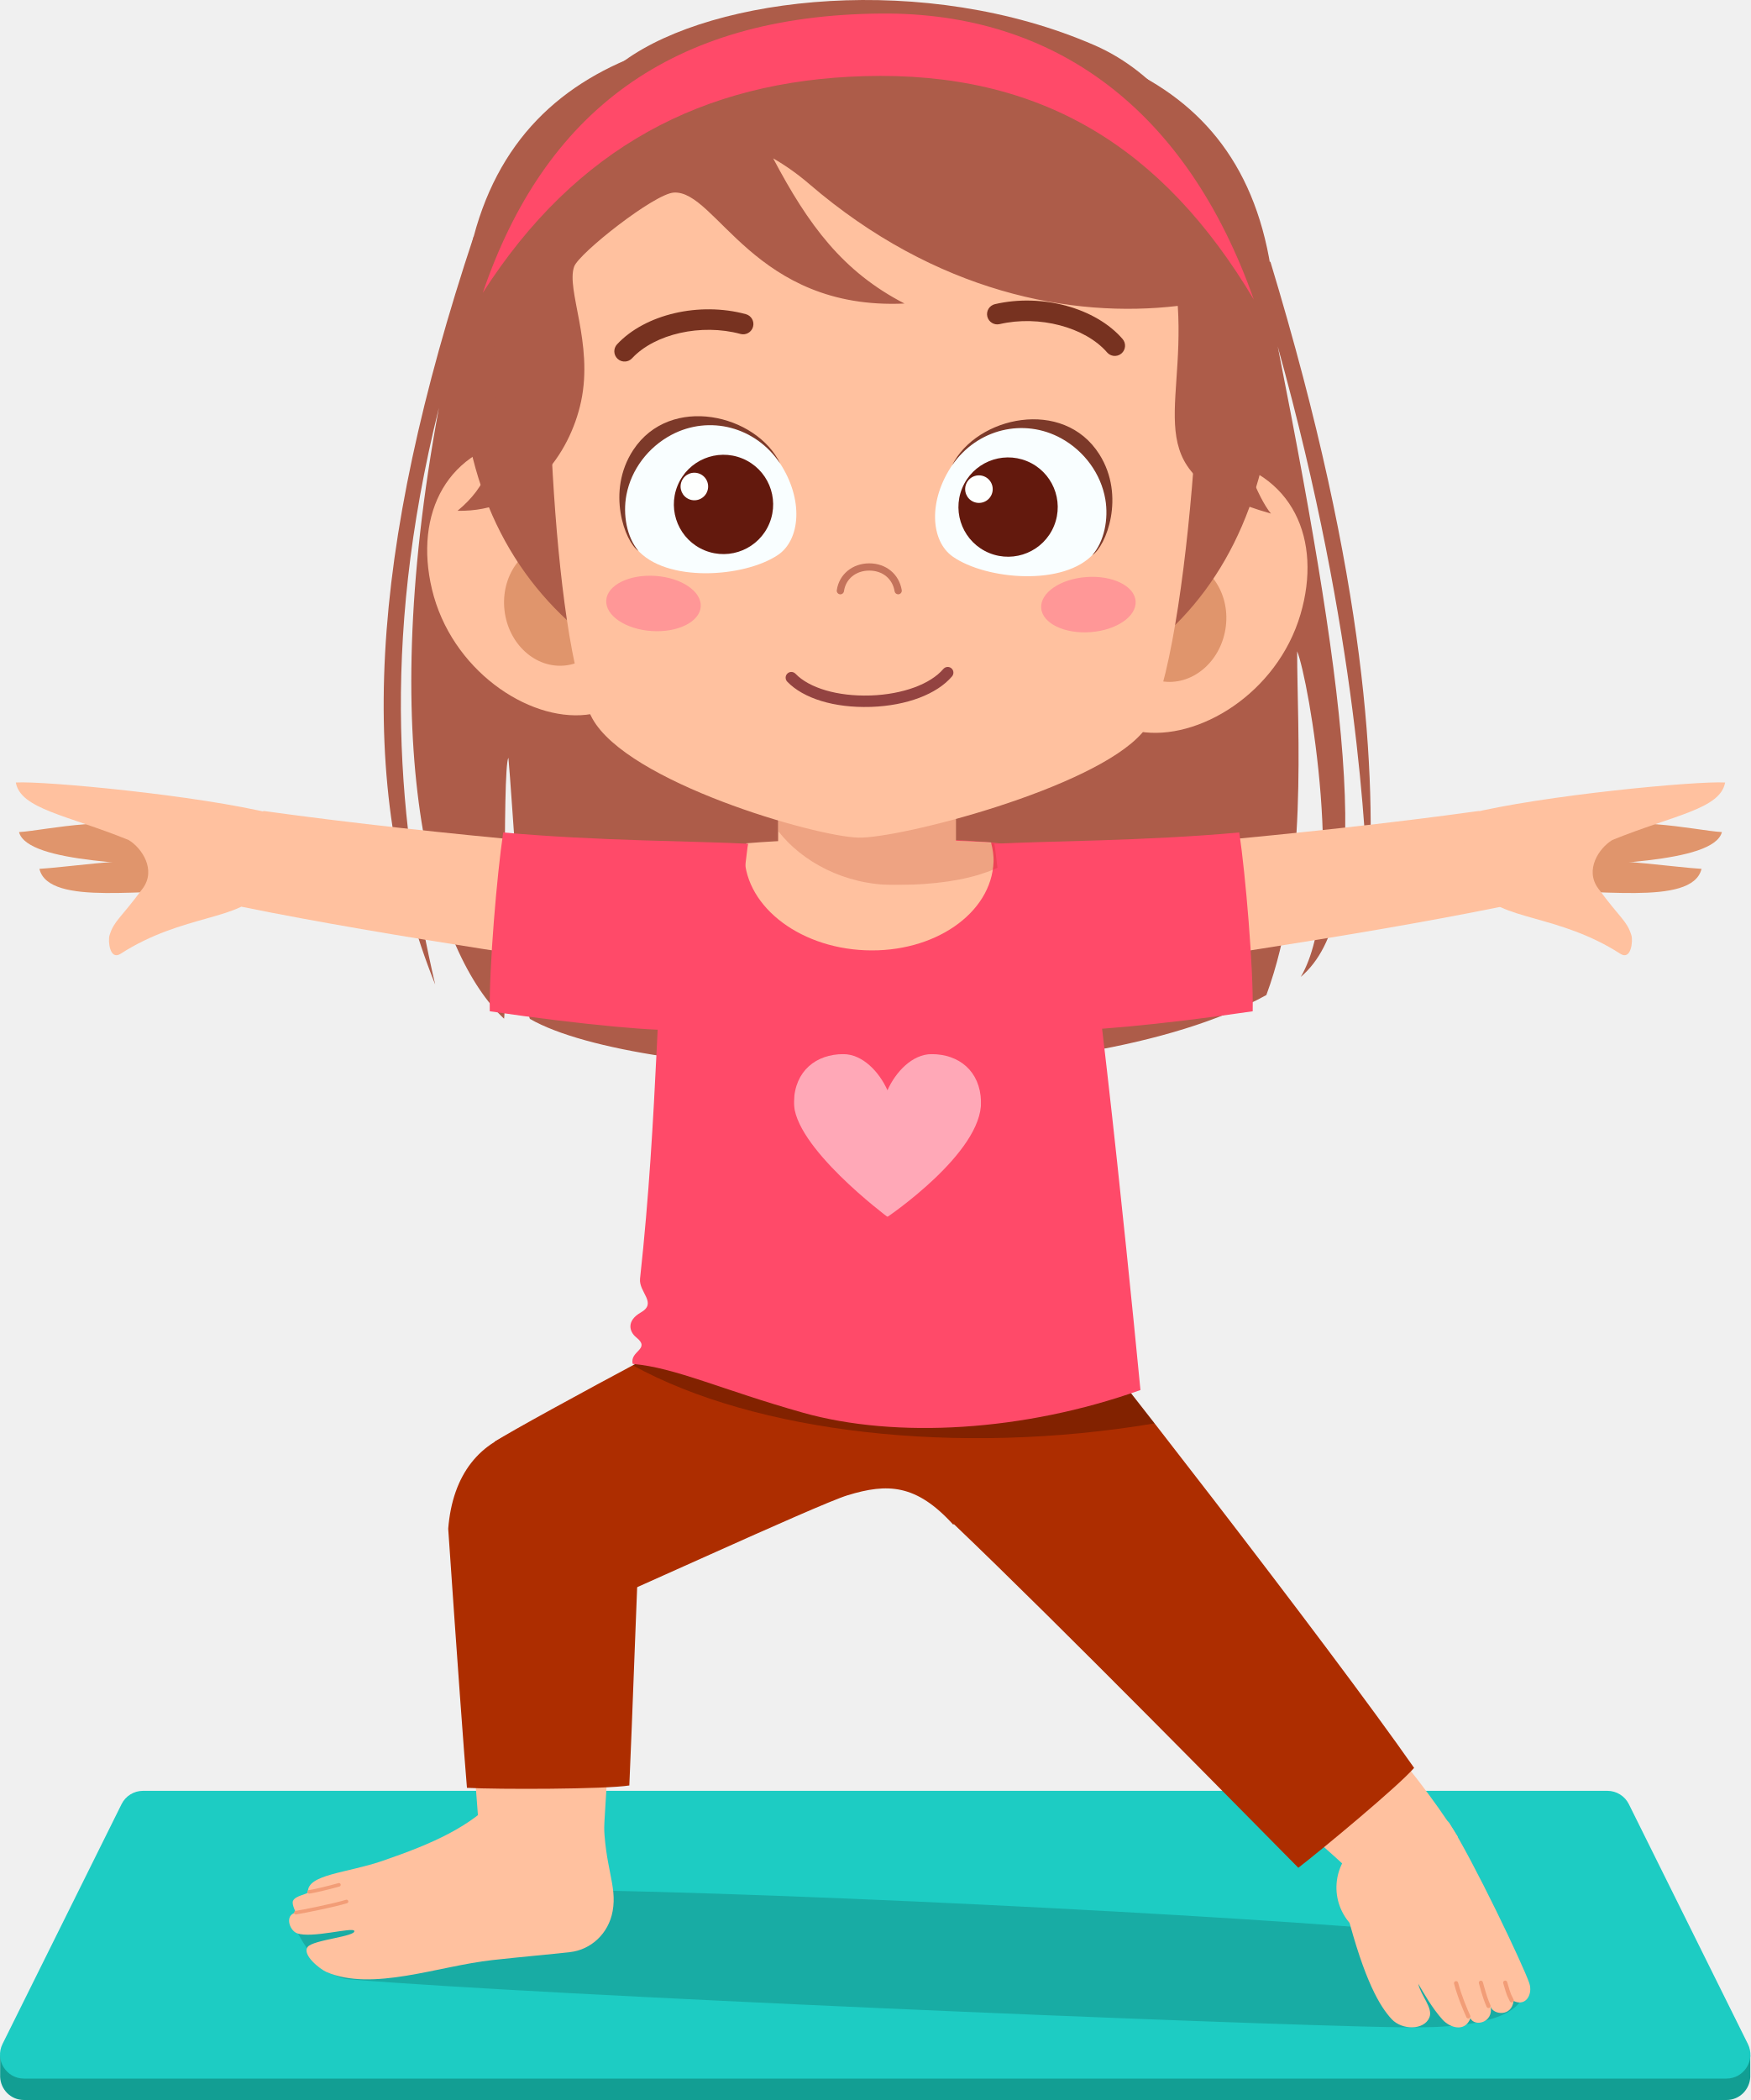
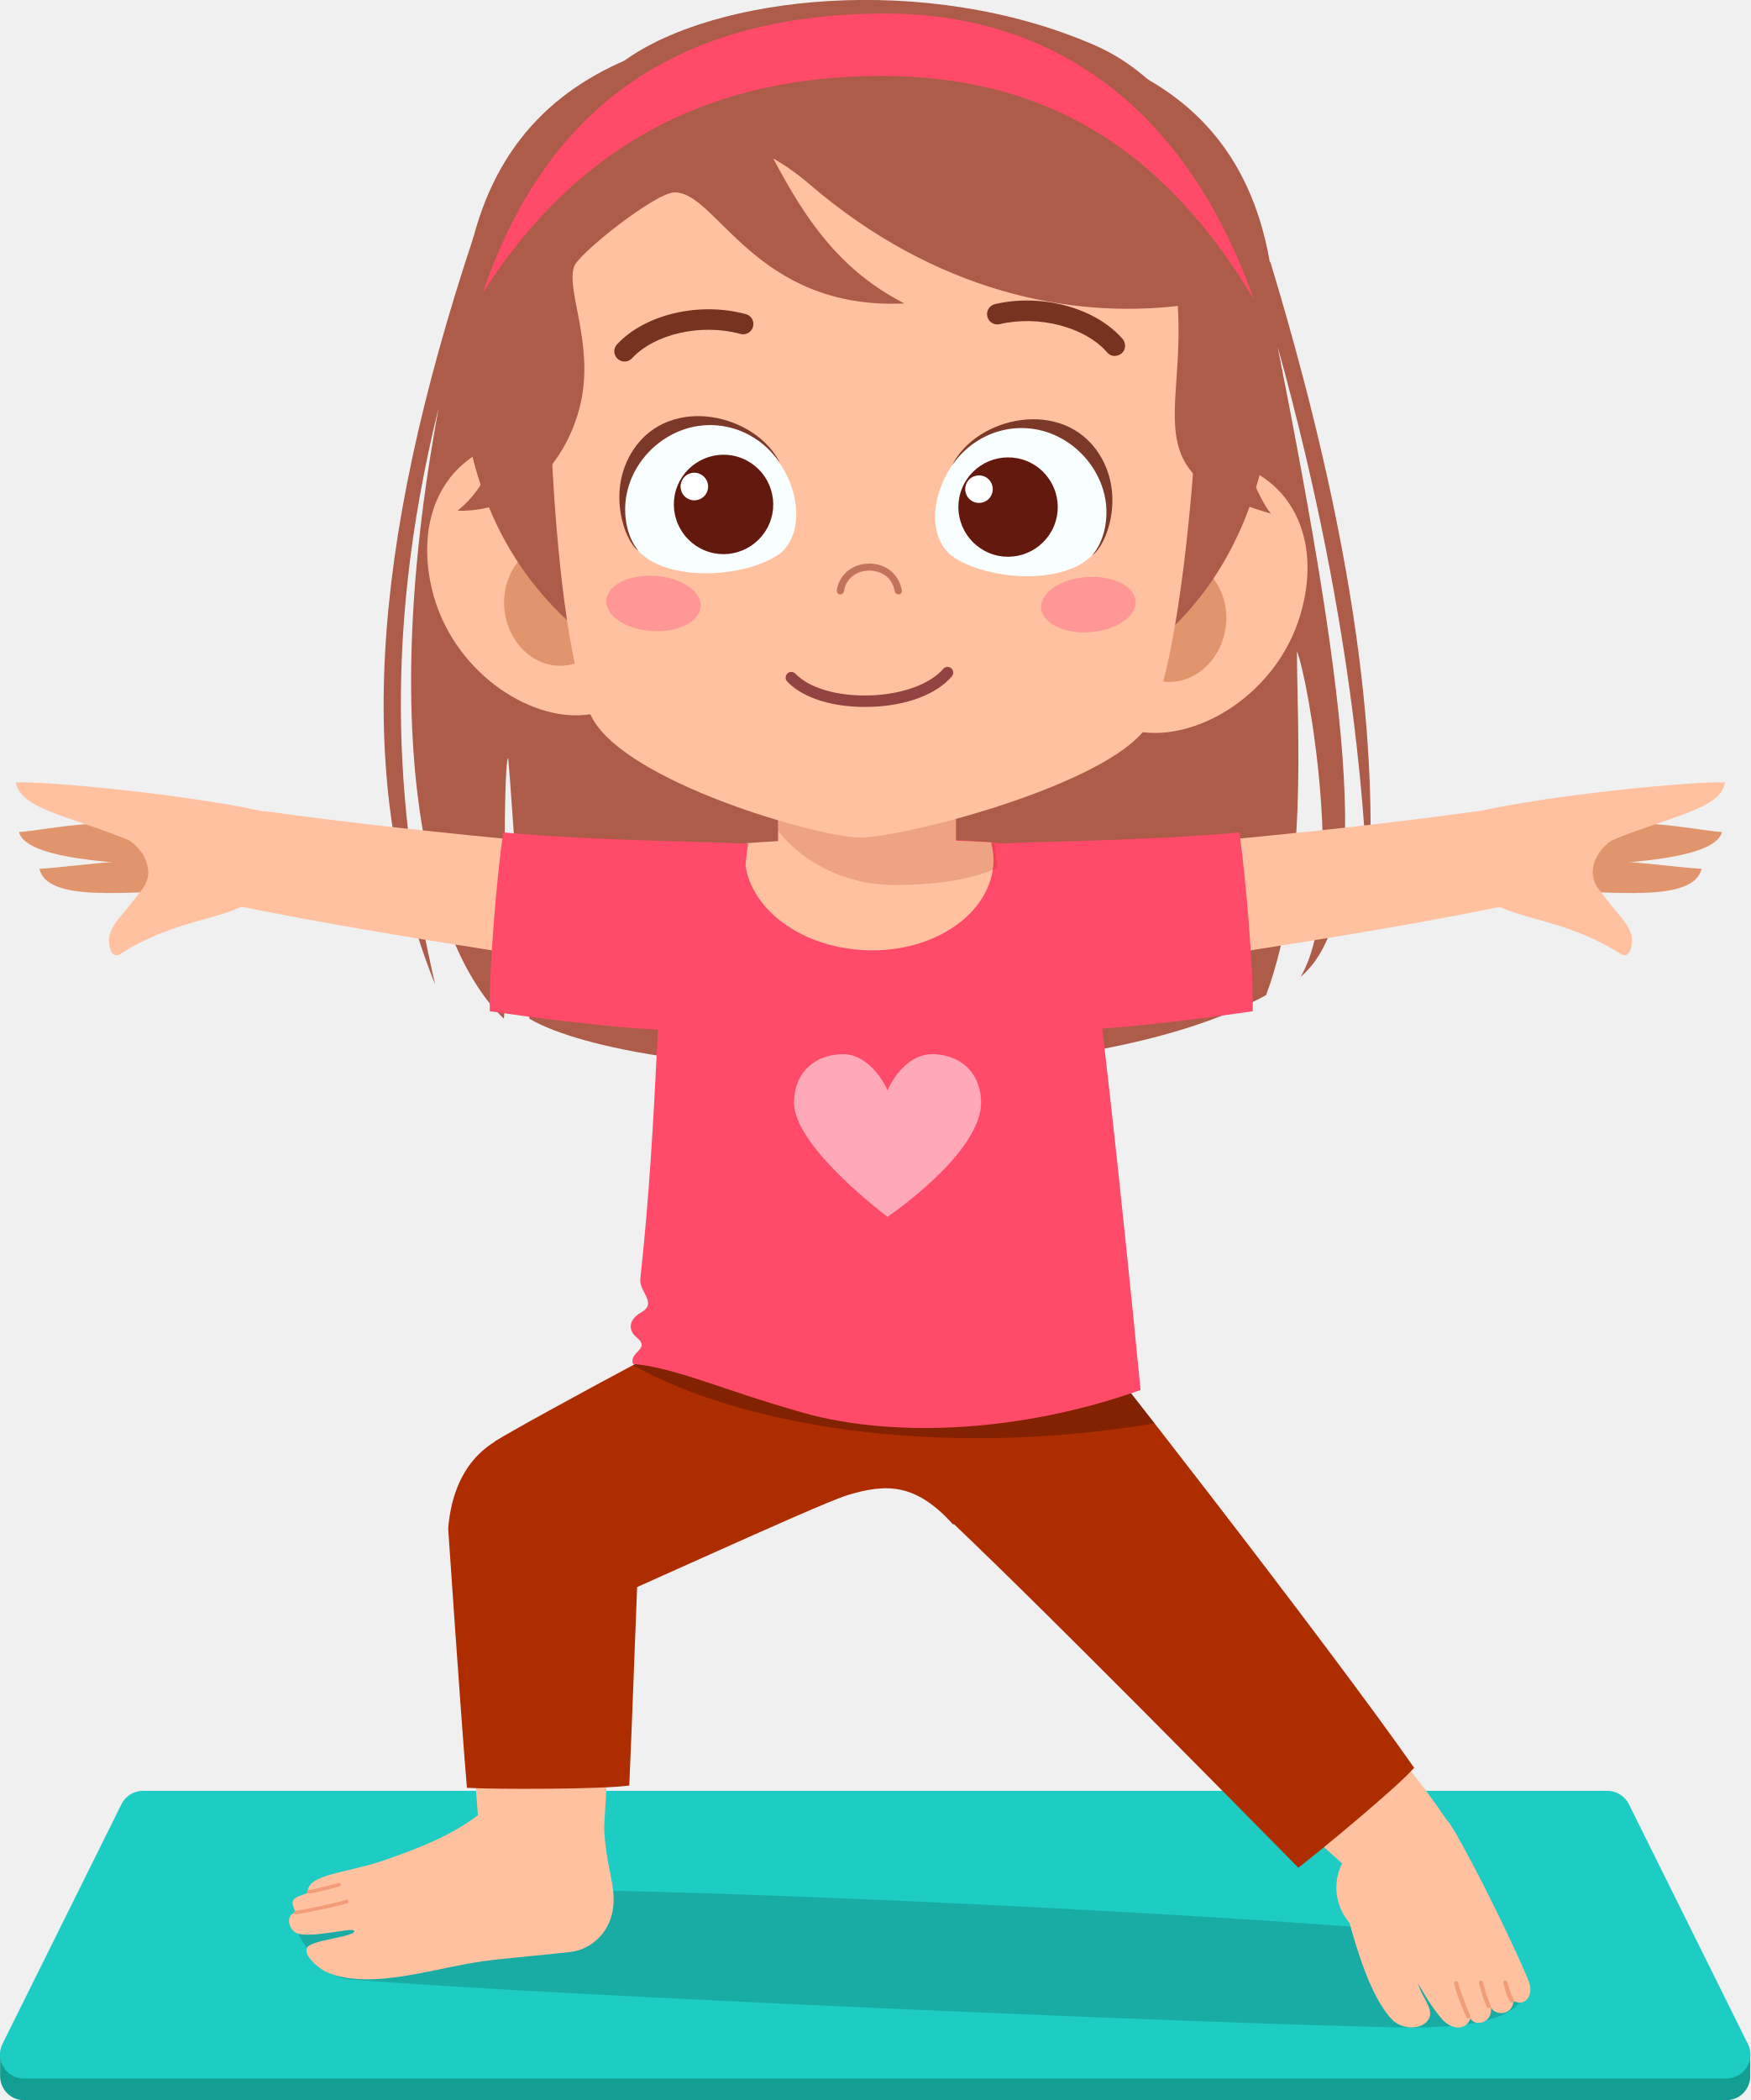
- <svg xmlns="http://www.w3.org/2000/svg" viewBox="0 0 1793.947 2151.747" height="2151.747" width="1793.947" xml:space="preserve" id="svg2" version="1.1">
-   <defs id="defs6">
-     <clipPath id="clipPath18" clipPathUnits="userSpaceOnUse">
-       <path id="path16" d="M 0,1613.806 H 1345.46 V 0 H 0 Z" />
-     </clipPath>
-     <clipPath id="clipPath34" clipPathUnits="userSpaceOnUse">
-       <path id="path32" d="M 224.49,161.412 H 1171.6 V 55.707 H 224.49 Z" />
-     </clipPath>
-     <clipPath id="clipPath90" clipPathUnits="userSpaceOnUse">
-       <path id="path88" d="M 486.389,638.428 H 887.473 V 508.597 H 486.389 Z" />
-     </clipPath>
-     <clipPath id="clipPath118" clipPathUnits="userSpaceOnUse">
-       <path id="path116" d="M 598.251,1030.17 H 793.292 V 933.7 H 598.251 Z" />
-     </clipPath>
-     <clipPath id="clipPath274" clipPathUnits="userSpaceOnUse">
-       <path id="path272" d="M 610.237,803.728 H 754.076 V 678.667 H 610.237 Z" />
-     </clipPath>
-   </defs>
-   <g transform="matrix(1.333333,0,0,-1.333333,0,2151.747)" id="g10">
-     <g id="g12">
-       <g clip-path="url(#clipPath18)" id="g14">
-         <g transform="translate(0.1113,34.6193)" id="g20">
-           <path id="path22" style="fill:#129e93;fill-opacity:1;fill-rule:nonzero;stroke:none" d="m 0,0 v -16.961 c 0.4,-9.356 7.943,-17.658 18.326,-17.658 h 1308.58 c 10.393,0 17.932,8.302 18.332,17.658 V 0 Z" />
-         </g>
-         <g transform="translate(1327.017,16.4578)" id="g24">
-           <path id="path26" style="fill:#1dccc3;fill-opacity:1;fill-rule:nonzero;stroke:none" d="m 0,0 h -1308.577 c -13.666,0 -22.574,14.364 -16.495,26.608 l 91.488,184.296 c 3.109,6.267 9.499,10.228 16.495,10.228 H -91.488 c 6.996,0 13.386,-3.961 16.499,-10.228 L 16.499,26.608 C 22.574,14.364 13.67,0 0,0" />
-         </g>
-         <g id="g28">
-           <g id="g30" />
-           <g id="g42">
-             <g style="opacity:0.16" id="g40" clip-path="url(#clipPath34)">
-               <g id="g38" transform="translate(1134.976,123.6236)">
-                 <path id="path36" style="fill:#000000;fill-opacity:1;fill-rule:nonzero;stroke:none" d="m 0,0 c 23.303,-4.02 93.725,-70.716 -58.682,-67.826 -139.544,2.645 -655.005,24.384 -808.181,36.959 -23.255,1.909 -41.02,36.884 -43.439,45.344 -6.496,22.739 160.132,24.487 238.148,22.862 C -452.674,32.769 -66.303,11.429 0,0" />
-               </g>
-             </g>
+ <svg xmlns="http://www.w3.org/2000/svg" version="1.1" id="Layer_5" x="0px" y="0px" viewBox="0 0 1345.5 1613.8" style="enable-background:new 0 0 1345.5 1613.8;" xml:space="preserve">
+   <style type="text/css">
+ 	.st0{fill:#129E93;}
+ 	.st1{fill:#1DCCC3;}
+ 	.st2{opacity:0.16;}
+ 	.st3{fill:#AD5C49;}
+ 	.st4{fill:#FFC19F;}
+ 	.st5{fill:#AD2D00;}
+ 	.st6{fill:#F29D77;}
+ 	.st7{opacity:0.25;}
+ 	.st8{fill:#FF4A69;}
+ 	.st9{opacity:0.19;fill:#A32107;}
+ 	.st10{fill:#E0956C;}
+ 	.st11{fill:#934341;}
+ 	.st12{fill:#FF9797;}
+ 	.st13{fill:#C4735B;}
+ 	.st14{fill:#773220;}
+ 	.st15{fill:#F9FEFF;}
+ 	.st16{fill:#7C3929;}
+ 	.st17{fill:#63190D;}
+ 	.st18{fill:#FEFFFE;}
+ 	.st19{opacity:0.52;fill:#FFFFFF;}
+ </style>
+   <g>
+     <g>
+       <g>
+         <path class="st0" d="M0.1,1579.2v17c0.4,9.4,7.9,17.7,18.3,17.7H1327c10.4,0,17.9-8.3,18.3-17.7v-17H0.1z" />
+         <path class="st1" d="M1327,1597.3H18.4c-13.7,0-22.6-14.4-16.5-26.6l91.5-184.3c3.1-6.3,9.5-10.2,16.5-10.2h1125.6     c7,0,13.4,4,16.5,10.2l91.5,184.3C1349.6,1583,1340.7,1597.3,1327,1597.3z" />
+       </g>
+       <g>
+         <path class="st2" d="M1135,1490.2c23.3,4,93.7,70.7-58.7,67.8c-139.5-2.6-655-24.4-808.2-37c-23.3-1.9-41-36.9-43.4-45.3     c-6.5-22.7,160.1-24.5,238.1-22.9C682.3,1457.4,1068.7,1478.8,1135,1490.2z" />
+         <path class="st3" d="M334.5,756.6c-61.9-153.9-50.7-333.2,29.7-575.2l1.4,7.2c1.2-4.4,2.2-8.7,3.4-13.2l598.2,16.8     c0.9,4.4,1.8,8.7,2.6,13l6.6-4.1c75.1,247.7,81.4,396.2,75.4,489c-2.3-44.4-7.4-200-69.8-423.9c55.9,282.6,73.9,436.8,17.7,484.5     c35.7-60.7,6-229-2.8-250.2c0,60.5,8.9,176.2-23.7,264.2c-146,80.6-481.7,66.9-566.1,18.3c-3.7-7.2-14.1-177.2-16.5-200.7     c-4.9,8.1-1.4,192.9-3.3,200.5c-52-48.7-100.4-198.2-50.1-469.5C291.4,498.6,306.9,637.1,334.5,756.6z" />
+         <polygon class="st4" points="461.8,1445.8 371.4,1448.7 360.2,1301.1 470.7,1299.2    " />
+         <path class="st5" d="M493.6,1126.7c-4.3,95.5-7.7,198.4-9.9,245.4c-18.6,2.9-100.6,3.1-124.8,1.8c-2-22.7-7.6-99.1-14.4-199.1     c3.3-41.8,24.3-67.8,58.5-76.2C433.9,1091,476.9,1118.6,493.6,1126.7z" />
+         <path class="st4" d="M985.8,1393.2c25.1,18.6,61.4,53.2,65.8,57.7c2.1,2.1,70.8-36.5,68.9-39.5c-19.1-30-41.5-58.1-60.7-79.8     C1050.1,1339.6,995,1384.6,985.8,1393.2z" />
+         <g>
+           <path class="st4" d="M1112.4,1455.9c-2.8,23-24.1,39.4-47.6,36.5s-40.1-23.9-37.3-46.9c2.8-23,24.1-39.4,47.6-36.5      C1098.6,1411.9,1115.2,1432.9,1112.4,1455.9z" />
+           <g>
+             <path class="st4" d="M1035,1468.9c13.9,54,25.9,73.3,34.7,82.8c7.9,8.5,24.8,8.7,29-1.2c3.1-7.4-6.7-17.1-8.5-25.9       c3.6,6.2,10.7,18.8,18.8,27.7c5.3,5.8,16.8,10.1,21.3-1.2c3.3,6.8,17.7,3.4,15.6-8.8c1.9,5.9,15.9,8.1,17.6-4.5       c9.7,4.6,14.9-5.4,12.1-13.7c-4.7-13.8-42.8-93.9-61.5-123.1C1104.8,1386.5,1027.7,1440.4,1035,1468.9z" />
+             <path class="st6" d="M1127.3,1550.4c-2.1-4.6-6.7-15.1-9.6-25.9c-0.2-0.9,0.3-1.7,1.1-2c0.9-0.2,1.8,0.3,2,1.1       c2.8,10.5,7.3,20.9,9.3,25.3c0.4,0.8,0,1.8-0.8,2.1C1128.6,1551.4,1127.7,1551,1127.3,1550.4z" />
+             <path class="st6" d="M1142.8,1542.3c-1.9-4.5-2.9-6.7-6-18.3c-0.2-0.8,0.3-1.7,1.1-1.9c0.8-0.2,1.7,0.2,1.9,1.1       c3.1,11.4,4,13.3,5.8,17.7c0.4,0.8,0,1.8-0.8,2.1C1144.1,1543.4,1143.2,1543,1142.8,1542.3z" />
+             <path class="st6" d="M1160.6,1538.1c-2-4.5-1.9-2.5-5.1-14c-0.2-0.8,0.2-1.7,1.1-2c0.8-0.2,1.7,0.2,2,1.1       c3.2,11.4,3,9.1,4.9,13.4c0.4,0.8,0,1.8-0.8,2.1C1161.9,1539.1,1161,1538.7,1160.6,1538.1z" />
          </g>
        </g>
-         <g transform="translate(334.5189,857.2096)" id="g44">
-           <path id="path46" style="fill:#ad5c49;fill-opacity:1;fill-rule:nonzero;stroke:none" d="m 0,0 c -61.853,153.891 -50.725,333.159 29.693,575.227 l 1.358,-7.153 c 1.156,4.399 2.234,8.706 3.438,13.156 l 598.226,-16.765 c 0.899,-4.403 1.761,-8.669 2.644,-13.017 l 6.592,4.123 C 717.049,307.848 723.33,159.42 717.392,66.536 c -2.32,44.382 -7.39,199.998 -69.783,423.867 C 703.551,207.815 721.483,53.581 665.34,5.88 701.012,66.536 671.35,234.877 662.541,256.111 662.507,195.565 671.449,79.895 638.872,-8.073 492.862,-88.666 157.138,-74.962 72.762,-26.378 69.023,-19.154 58.613,150.796 56.263,174.3 51.382,166.2 54.826,-18.551 52.921,-26.231 0.889,22.424 -47.485,171.943 2.856,443.219 -43.13,258.02 -27.647,119.453 0,0" />
+         <path class="st5" d="M793,974.6c-16.2-0.1-158.5,0.9-164.4,0.7c-44.6,21-221.4,115.5-248.4,132.5c11.9,30.7,47.8,92,67.4,130     c13.2-4.1,180.5-81.7,203.8-88.8c30.7-9.4,52.9-8.8,81.3,22.6l0.4-0.5c82.4,78.5,226.5,225.5,264.9,264.2     c19.1-14.8,76.7-62.6,89-76.8C1020.9,1264.1,840.2,1031.6,793,974.6z" />
+         <path class="st7" d="M887.5,1093.8c-38.9-49.9-72.4-92.3-90.8-114.7c-10-1.3-163.6-3.6-168.1-3.8     c-23.9,11.2-85.7,43.6-142.2,73.8C580.4,1101,735.9,1119.3,887.5,1093.8z" />
+         <path class="st8" d="M486.4,1048.1c32.9,2.9,68.1,19.8,130.7,37.5c71.6,20.2,170,14.5,259.6-17.4c0,0-31.8-330.4-48-409.7     c-86.1-23.4-235.5-13.5-314.1,0.3c-9.8,90.3-8.5,196.3-22.4,323.8c-1.1,10.5,13.5,18.6,0.6,26c-11.1,6.3-9,14.7-3.5,19.1     C500.6,1037,483.8,1038.1,486.4,1048.1z" />
+         <path class="st4" d="M763.7,662.3c0.2-5.1-0.7-10.1-1.9-14.9c-52.6-3.3-131.7-4.1-188,0.6c-0.4,2.2-1.4,4.3-1.4,6.6     c-1.6,39.6,39.9,73.5,92.8,75.6C718,732.4,762.1,702,763.7,662.3z" />
+         <path class="st4" d="M734.8,552.2v112.4c-0.2,24.1-31.2,43.4-69,43.1c-37.7-0.2-67.8-20-67.7-44V552.2H734.8z" />
+         <path class="st9" d="M793.3,647.3c-9.7,0.3-18.7,0.6-26.1,1c-10.5-1.1-21.3-1.9-32.4-2.4v-61.7c-45.2-1.1-94.8-0.6-136.5,2.2     v52.4c18.3,23.3,50.9,41.3,89.2,41.3C750.4,680.1,779.1,664.5,793.3,647.3z" />
+         <path class="st4" d="M186.2,696.9c-8.9-1.8,8-74.9,17-73.6c134.8,18.8,304.7,32.5,340,32.8l-18.7,96.5     C447,740.3,303.7,720.8,186.2,696.9z" />
+         <path class="st8" d="M386.8,639.7c-4.8,32.4-10.9,103.9-10.3,137.4c71.6,10.6,136.5,16,141.3,13.9     c50.2-22.7,55.1-135.8,57.3-142.6C536.6,646.3,458.2,646.3,386.8,639.7z" />
+         <path class="st4" d="M1153.2,696.9c8.9-1.8-8-74.9-17-73.6c-134.8,18.8-304.7,32.5-340,32.8l18.7,96.5     C892.4,740.3,1035.7,720.8,1153.2,696.9z" />
+         <path class="st8" d="M952.6,639.7c4.8,32.4,10.9,103.9,10.3,137.4c-71.6,10.6-136.5,16-141.3,13.9     c-50.2-22.7-55.1-135.8-57.3-142.6C802.8,646.3,881.1,646.3,952.6,639.7z" />
+         <g>
+           <path class="st10" d="M30.3,667.7c21.6-1.3,53.7-6.8,115.4-8.6c7-0.2,19.7,27.7,12.6,26.9C117,681.2,37.4,697.6,30.3,667.7z" />
+           <path class="st10" d="M14.6,639.4c21.6-1.3,72.8-14.8,130.4-0.4c7.1,1.8,16.3,29.8,9.2,29C112.9,663.2,21.1,664,14.6,639.4z" />
+           <path class="st4" d="M12.2,601.3c21.6-1.3,140.6,9.8,198.2,24.2c7.1,1.8,0.7,53.3-9.6,58.7c-14.8,23.4-60,17.8-108.1,48.8      c-8.3,5.3-9.8-9.9-8.5-14.3c3.6-11.3,8.1-12.4,25.5-35.9c10.6-14.3-0.6-31-10.8-37.2C51.5,626.3,15.8,621.8,12.2,601.3z" />
        </g>
-         <g transform="translate(461.8131,167.9855)" id="g48">
-           <path id="path50" style="fill:#ffc19f;fill-opacity:1;fill-rule:nonzero;stroke:none" d="m 0,0 -90.373,-2.87 -11.213,147.57 110.48,1.905 z" />
+         <g>
+           <path class="st10" d="M1307.9,667.7c-21.6-1.3-53.7-6.8-115.4-8.6c-7-0.2-19.7,27.7-12.6,26.9      C1221.2,681.2,1300.7,697.6,1307.9,667.7z" />
+           <path class="st10" d="M1323.6,639.4c-21.6-1.3-72.8-14.8-130.4-0.4c-7.1,1.8-16.3,29.8-9.2,29      C1225.3,663.2,1317.1,664,1323.6,639.4z" />
+           <path class="st4" d="M1326,601.3c-21.6-1.3-140.6,9.8-198.2,24.2c-7.1,1.8-0.7,53.3,9.6,58.7c14.8,23.4,60,17.8,108.1,48.8      c8.3,5.3,9.8-9.9,8.5-14.3c-3.6-11.3-8.1-12.4-25.5-35.9c-10.6-14.3,0.6-31,10.8-37.2C1286.7,626.3,1322.3,621.8,1326,601.3z" />
        </g>
-         <g transform="translate(493.634,487.1086)" id="g52">
-           <path id="path54" style="fill:#ad2d00;fill-opacity:1;fill-rule:nonzero;stroke:none" d="m 0,0 c -4.3,-95.538 -7.721,-198.448 -9.9,-245.396 -18.582,-2.949 -100.611,-3.113 -124.804,-1.827 -1.97,22.656 -7.574,99.14 -14.408,199.108 3.311,41.807 24.305,67.751 58.527,76.173 C -59.742,35.652 -16.718,8.138 0,0" />
+         <g>
+           <path class="st4" d="M382.1,1381.7c9.8,3.3,66.9,13.7,82,15.6c0.5,37.6,10.4,51.2,6.8,71.2c-3.2,17.6-16.9,29.8-32.8,31.6      c-16.2,1.8-34.4,3.4-59.5,6.1c-41.8,4.6-92.4,24.5-127.8,9.2c-4.9-2.1-18.9-13.1-14.4-19.2c4.1-5.5,37.6-8,35.8-12.4      c-1.2-3-32.8,6-43.9,1.9c-6-2.2-9.6-14-1.2-15.9c0.5-0.1-3.2-6.2-2-9c1.8-4.2,11.6-5,11.5-6.8c-0.6-13.7,29.7-14.6,57.1-23.9      C333.9,1416.4,361.2,1403.7,382.1,1381.7z" />
+           <path class="st6" d="M227.5,1471.2c4.3-0.6,30.1-5.7,39.3-8.6c0.7-0.2,1.1-1,0.9-1.7c-0.2-0.7-1-1.2-1.7-0.9      c-8.9,2.8-34.6,8-38.8,8.5c-0.8,0.1-1.3,0.8-1.2,1.5C226.1,1470.7,226.8,1471.2,227.5,1471.2z" />
+           <path class="st6" d="M237.6,1455.2c4.2-0.6,13.4-2.7,23.3-5.5c0.7-0.2,1.2-0.9,0.9-1.7c-0.2-0.7-0.9-1.1-1.7-0.9      c-9.8,2.7-18.7,4.8-22.8,5.4c-0.8,0.1-1.3,0.8-1.2,1.5C236.3,1454.7,237,1455.2,237.6,1455.2z" />
        </g>
-         <g transform="translate(985.8329,220.6327)" id="g56">
-           <path id="path58" style="fill:#ffc19f;fill-opacity:1;fill-rule:nonzero;stroke:none" d="m 0,0 c 25.055,-18.551 61.429,-53.201 65.794,-57.666 2.073,-2.117 70.784,36.467 68.855,39.494 C 115.523,11.86 93.147,39.973 73.976,61.589 64.265,53.554 9.178,8.607 0,0" />
+         <g>
+           <path class="st4" d="M332,452.8c14.7,61.7,73.6,101.6,118.6,96.5c45-5.1,54.7-55.3,48-114.6C492,375.3,450,331.2,405,336.4      C343.5,343.5,318.2,394.8,332,452.8z" />
+           <path class="st10" d="M387.8,469c2.9,26,23.9,45,46.9,42.4c22.9-2.6,39.2-25.8,36.2-51.8c-2.9-26-23.9-45-46.8-42.4      C401.1,419.8,384.9,442.9,387.8,469z" />
+           <path class="st4" d="M999.6,472.2c-17.9,60.9-78.9,97.5-123.5,90.1c-44.7-7.4-51.7-58.1-41.9-117c9.8-58.9,54-100.8,98.7-93.2      C993.9,362.5,1016.5,414.9,999.6,472.2z" />
+           <path class="st10" d="M941.9,483.6c-4.3,25.8-26.2,43.7-49,39.9c-22.8-3.8-37.7-27.8-33.4-53.6c4.3-25.8,26.2-43.7,49-39.9      C931.2,433.8,946.2,457.8,941.9,483.6z" />
+           <path class="st3" d="M980.8,274.3C975.4,475.7,845.5,562.9,667,558.1c-178.5-4.7-318.4-99-313.1-300.4      C359.2,56.4,502.8,13.3,681.3,18C859.8,22.7,986.1,72.9,980.8,274.3z" />
+           <path class="st4" d="M917,191c14.3,34.2-3.6,331.6-39.1,372.2c-37.7,43.1-187,81.3-218.1,80.4c-33.4-0.9-177.6-42.5-204.5-91.6      c-31.9-58.1-39.7-323.4-28.2-354.6C465.9,91.9,558.6,90.8,679.8,94C793.1,97,879.8,102.4,917,191z" />
+           <path class="st11" d="M669.6,543.2l-0.8,0c-27.4,0.8-51.3-6.4-63.7-19.4c-1.7-1.8-1.6-4.5,0.1-6.2c1.7-1.7,4.5-1.6,6.2,0.1      c10.6,11.1,32.5,17.5,57.1,16.7l0.7,0c24.5-0.9,45.8-8.7,55.8-20.4c1.6-1.8,4.4-2,6.2-0.5c1.8,1.6,2.1,4.3,0.5,6.2      C720.1,533.5,696.9,542.3,669.6,543.2z" />
+           <path class="st12" d="M466,461.3c-0.8,11.7,14.8,22.3,34.9,23.6c20,1.4,36.9-7,37.7-18.7c0.8-11.7-14.8-22.3-34.9-23.6      C483.7,441.2,466.8,449.6,466,461.3z" />
+           <path class="st12" d="M800.3,467.3c0.9,11.7,17.8,20,37.8,18.5c20-1.5,35.6-12.1,34.8-23.8c-0.9-11.7-17.8-20-37.8-18.5      C815,444.9,799.5,455.6,800.3,467.3z" />
+           <path class="st13" d="M690.4,456.7c-1.3,0-2.5-1-2.7-2.3c-1.6-9.7-9.2-15.9-19.5-15.9c-10.3,0-18.1,6.4-19.5,15.9      c-0.2,1.5-1.6,2.6-3.1,2.4c-1.5-0.2-2.6-1.6-2.4-3.1c1.7-12.1,12-20.6,25-20.6c12.9,0,22.9,8.3,25,20.6c0.3,1.5-0.8,2.9-2.3,3.2      L690.4,456.7z" />
+           <path class="st14" d="M855.9,273.5c-1.9-0.2-3.6-1.1-4.9-2.7c-16.8-19.4-52.3-28.8-82.6-21.7c-4.2,1-8.5-1.6-9.5-5.9      c-1-4.2,1.6-8.5,5.9-9.5c36.1-8.4,77.4,2.9,98.1,26.8c2.8,3.3,2.5,8.3-0.8,11.1C860.3,273.1,858,273.7,855.9,273.5z" />
+           <path class="st14" d="M480.8,277.8c-2.2,0.2-4.4-0.5-6.1-2.1c-3.2-3-3.4-7.9-0.4-11.1c21.5-23.1,63.2-32.9,99-23.2      c4.2,1.1,6.7,5.5,5.5,9.7c-1.1,4.2-5.5,6.7-9.7,5.5c-30-8.2-65.8-0.1-83.3,18.7C484.5,276.8,482.7,277.6,480.8,277.8z" />
+           <path class="st3" d="M990.7,331.5c-35-11.6-39.7-48.1-43.2-106.2c19.9-5-7.1-147.5-106.2-190.6C711.5-21.7,548.9-3.4,480,46.6      c-73.4,53.2-85.9,119.1-97.9,197.6c-9.7,63.8,16.2,110-30.4,148.3c54.4,1.2,86.2-43.3,94.9-83.9c9.7-45-11.7-86.1-5.3-103.8      c3.7-10.2,61.6-56,76.6-56.9c32.6-1.9,61.7,90.6,177.3,85.3c-47.4-24.4-73.8-60.2-100.9-111.5c9.2,5.3,18.5,11.8,27.7,19.7      c97.2,83.6,201.9,103.3,283.3,93.7c5.6,85.6-32.3,130.1,71.6,159.6c-9.7-11.6-24.3-46.9-27-75.1      C961.1,326.3,972.2,348.7,990.7,331.5z" />
+           <g>
+             <path class="st15" d="M732.5,356.6c-19.4,28.1-17.1,59.2-0.1,71.1c25.5,17.9,86,23.2,108.5-2.5c21.9-24.8,11.4-70.3-24.2-89.9       C785.5,318.1,751.2,329.4,732.5,356.6z" />
+             <path class="st16" d="M845,349.1c-27.7-43.8-94.4-29.2-113.2,8.5c19.4-28.1,55.2-36.6,84-20.7c17.8,9.8,30.4,27.3,33.8,46.6       c2.7,15.4-0.9,32.7-10,43.1C850.1,419.9,865.4,381.4,845,349.1z" />
+             <path class="st17" d="M739.5,375.2c-8,19.5,1.4,41.8,20.9,49.8c19.5,8,41.8-1.4,49.8-20.9c8-19.5-1.4-41.8-20.9-49.8       C769.8,346.4,747.5,355.7,739.5,375.2z" />
+             <path class="st18" d="M742.7,371.9c-2.2,5.4,0.4,11.6,5.8,13.8c5.4,2.2,11.6-0.4,13.8-5.8c2.2-5.4-0.4-11.6-5.8-13.8       C751.1,363.9,744.9,366.5,742.7,371.9z" />
+           </g>
+           <g>
+             <path class="st15" d="M599.1,355.4c18.9,28.5,16,59.5-1.2,71.1c-25.8,17.4-86.4,21.6-108.5-4.5c-21.4-25.2-10.1-70.5,25.8-89.4       C546.8,315.9,580.8,327.8,599.1,355.4z" />
+             <path class="st16" d="M486.7,345.8c28.5-43.3,94.9-27.5,113.1,10.5c-18.9-28.5-54.5-37.6-83.6-22.2c-18,9.5-30.9,26.7-34.6,46       c-3,15.4,0.3,32.8,9.2,43.2C480.4,416.5,465.8,377.7,486.7,345.8z" />
+             <path class="st17" d="M520.8,373.2c-8,19.5,1.4,41.8,20.9,49.8c19.5,8,41.8-1.4,49.8-20.9c8-19.5-1.4-41.8-20.9-49.8       C551.1,344.3,528.8,353.7,520.8,373.2z" />
+             <path class="st18" d="M523.9,369.9c-2.2,5.4,0.4,11.6,5.8,13.8c5.4,2.2,11.6-0.4,13.8-5.8c2.2-5.4-0.4-11.6-5.8-13.8       C532.3,361.8,526.1,364.4,523.9,369.9z" />
+           </g>
+           <path class="st8" d="M371.1,225C418.2,86.7,515.1,11.6,677.6,10.4c133.3-1,234.6,73.6,286.2,219.8      c-70-117.5-164.1-175.6-299.5-171.7C540.2,62.1,442.6,113.4,371.1,225z" />
        </g>
-         <g transform="translate(1112.395,157.8905)" id="g60">
-           <path id="path62" style="fill:#ffc19f;fill-opacity:1;fill-rule:nonzero;stroke:none" d="m 0,0 c -2.839,-23.036 -24.127,-39.367 -47.55,-36.48 -23.423,2.887 -40.11,23.901 -37.271,46.938 2.843,23.036 24.131,39.367 47.554,36.48 C -13.844,44.051 2.843,23.036 0,0" />
-         </g>
-         <g transform="translate(1035.032,144.9322)" id="g64">
-           <path id="path66" style="fill:#ffc19f;fill-opacity:1;fill-rule:nonzero;stroke:none" d="m 0,0 c 13.892,-54.036 25.893,-73.344 34.698,-82.799 7.923,-8.508 24.777,-8.689 28.961,1.211 3.113,7.376 -6.746,17.057 -8.501,25.941 3.616,-6.233 10.67,-18.839 18.774,-27.675 5.285,-5.761 16.844,-10.088 21.295,1.2 3.281,-6.817 17.679,-3.359 15.568,8.789 1.875,-5.895 15.918,-8.145 17.608,4.495 9.667,-4.553 14.88,5.36 12.065,13.7 C 135.812,-41.348 97.646,38.745 79.009,67.925 69.769,82.395 -7.314,28.455 0,0" />
-         </g>
-         <g transform="translate(1127.252,63.4333)" id="g68">
-           <path id="path70" style="fill:#f29d77;fill-opacity:1;fill-rule:nonzero;stroke:none" d="m 0,0 c -2.124,4.611 -6.695,15.052 -9.572,25.927 -0.229,0.876 0.277,1.724 1.126,1.96 0.852,0.192 1.769,-0.274 1.96,-1.125 C -3.705,16.242 0.814,5.86 2.826,1.457 3.209,0.636 2.85,-0.301 2.036,-0.657 1.324,-0.989 0.431,-0.647 0,0" />
-         </g>
-         <g transform="translate(1142.776,71.4621)" id="g72">
-           <path id="path74" style="fill:#f29d77;fill-opacity:1;fill-rule:nonzero;stroke:none" d="m 0,0 c -1.922,4.533 -2.874,6.698 -6.028,18.257 -0.218,0.825 0.254,1.718 1.126,1.943 0.814,0.236 1.68,-0.232 1.94,-1.125 C 0.161,7.68 1.006,5.771 2.86,1.382 3.222,0.551 2.839,-0.376 2.015,-0.708 1.293,-1.023 0.411,-0.66 0,0" />
-         </g>
-         <g transform="translate(1160.581,75.7553)" id="g76">
-           <path id="path78" style="fill:#f29d77;fill-opacity:1;fill-rule:nonzero;stroke:none" d="m 0,0 c -1.96,4.515 -1.858,2.48 -5.114,14.008 -0.226,0.825 0.239,1.721 1.105,1.954 0.814,0.243 1.683,-0.219 1.953,-1.109 C 1.167,3.486 0.958,5.778 2.85,1.406 3.216,0.578 2.843,-0.352 2.022,-0.691 1.303,-1.013 0.417,-0.653 0,0" />
-         </g>
-         <g transform="translate(793.0119,639.1562)" id="g80">
-           <path id="path82" style="fill:#ad2d00;fill-opacity:1;fill-rule:nonzero;stroke:none" d="m 0,0 c -16.235,0.062 -158.537,-0.941 -164.431,-0.729 -44.581,-20.956 -221.382,-115.454 -248.414,-132.538 11.922,-30.719 47.797,-91.987 67.422,-129.997 13.167,4.082 180.513,81.664 203.812,88.803 30.747,9.428 52.863,8.785 81.339,-22.578 l 0.369,0.517 c 82.371,-78.533 226.472,-225.487 264.868,-264.177 19.137,14.843 76.676,62.581 88.994,76.771 C 227.909,-289.43 47.181,-56.934 0,0" />
-         </g>
-         <g id="g84">
-           <g id="g86" />
-           <g id="g98">
-             <g style="opacity:0.25" id="g96" clip-path="url(#clipPath90)">
-               <g id="g94" transform="translate(887.4725,519.9695)">
-                 <path id="path92" style="fill:#000000;fill-opacity:1;fill-rule:nonzero;stroke:none" d="m 0,0 c -38.854,49.917 -72.372,92.251 -90.766,114.671 -9.996,1.293 -163.621,3.626 -168.126,3.787 C -282.79,107.224 -344.633,74.876 -401.084,44.629 -307.03,-7.16 -151.565,-25.451 0,0" />
-               </g>
-             </g>
-           </g>
-         </g>
-         <g transform="translate(486.3647,565.6758)" id="g100">
-           <path id="path102" style="fill:#ff4a69;fill-opacity:1;fill-rule:nonzero;stroke:none" d="m 0,0 c 32.888,-2.87 68.106,-19.81 130.681,-37.452 71.636,-20.193 170.028,-14.514 259.572,17.365 0,0 -31.773,330.384 -48.049,409.66 -86.087,23.351 -235.473,13.481 -314.149,-0.26 C 18.267,299.012 19.585,193.009 5.614,65.527 4.468,55.056 19.16,46.897 6.188,39.515 -4.906,33.203 -2.802,24.788 2.699,20.388 14.227,11.162 -2.61,10.061 0,0" />
-         </g>
-         <g transform="translate(763.6984,951.4615)" id="g104">
-           <path id="path106" style="fill:#ffc19f;fill-opacity:1;fill-rule:nonzero;stroke:none" d="m 0,0 c 0.205,5.125 -0.677,10.061 -1.929,14.915 -52.637,3.325 -131.677,4.126 -188.019,-0.612 -0.42,-2.214 -1.351,-4.283 -1.447,-6.579 -1.597,-39.644 39.946,-73.511 92.799,-75.642 C -45.744,-70.053 -1.601,-39.644 0,0" />
-         </g>
-         <g transform="translate(734.7989,1061.607)" id="g108">
-           <path id="path110" style="fill:#ffc19f;fill-opacity:1;fill-rule:nonzero;stroke:none" d="m 0,0 v -112.403 c -0.157,-24.073 -31.246,-43.394 -68.992,-43.148 -37.743,0.247 -67.847,19.968 -67.689,44.041 l 0,111.51 z" />
-         </g>
-         <g id="g112">
-           <g id="g114" />
-           <g id="g126">
-             <g style="opacity:0.19" id="g124" clip-path="url(#clipPath118)">
-               <g id="g122" transform="translate(793.2924,966.4792)">
-                 <path id="path120" style="fill:#a32107;fill-opacity:1;fill-rule:nonzero;stroke:none" d="m 0,0 c -9.691,-0.294 -18.709,-0.595 -26.098,-0.965 -10.54,1.064 -21.298,1.868 -32.399,2.429 v 61.709 c -45.173,1.057 -94.823,0.572 -136.544,-2.227 V 8.535 c 18.25,-23.344 50.889,-41.327 89.237,-41.314 C -42.874,-32.755 -14.197,-17.19 0,0" />
-               </g>
-             </g>
-           </g>
-         </g>
-         <g transform="translate(186.1898,916.8868)" id="g128">
-           <path id="path130" style="fill:#ffc19f;fill-opacity:1;fill-rule:nonzero;stroke:none" d="M 0,0 C -8.891,1.806 7.971,74.893 16.988,73.638 151.771,54.874 321.706,41.177 356.965,40.791 L 338.314,-55.706 C 260.818,-43.428 117.48,-23.844 0,0" />
-         </g>
-         <g transform="translate(386.7933,974.0906)" id="g132">
-           <path id="path134" style="fill:#ff4a69;fill-opacity:1;fill-rule:nonzero;stroke:none" d="m 0,0 c -4.827,-32.382 -10.902,-103.858 -10.328,-137.427 71.586,-10.618 136.462,-16.033 141.286,-13.851 50.198,22.681 55.093,135.812 57.334,142.575 C 149.759,-6.599 71.438,-6.599 0,0" />
-         </g>
-         <g transform="translate(1153.175,916.8868)" id="g136">
-           <path id="path138" style="fill:#ffc19f;fill-opacity:1;fill-rule:nonzero;stroke:none" d="M 0,0 C 8.894,1.806 -7.967,74.893 -16.984,73.638 -151.767,54.874 -321.702,41.177 -356.961,40.791 l 18.65,-96.497 C -260.814,-43.428 -117.48,-23.844 0,0" />
-         </g>
-         <g transform="translate(952.5751,974.0906)" id="g140">
-           <path id="path142" style="fill:#ff4a69;fill-opacity:1;fill-rule:nonzero;stroke:none" d="m 0,0 c 4.823,-32.382 10.902,-103.858 10.328,-137.427 -71.589,-10.618 -136.462,-16.033 -141.289,-13.851 -50.195,22.681 -55.094,135.812 -57.331,142.575 C -149.762,-6.599 -71.438,-6.599 0,0" />
-         </g>
-         <g transform="translate(30.2903,946.1181)" id="g144">
-           <path id="path146" style="fill:#e0956c;fill-opacity:1;fill-rule:nonzero;stroke:none" d="m 0,0 c 21.623,1.314 53.715,6.835 115.362,8.641 7.044,0.205 19.725,-27.716 12.613,-26.898 C 86.682,-13.516 7.143,-29.95 0,0" />
-         </g>
-         <g transform="translate(14.6192,974.3677)" id="g148">
-           <path id="path150" style="fill:#e0956c;fill-opacity:1;fill-rule:nonzero;stroke:none" d="m 0,0 c 21.623,1.314 72.755,14.85 130.363,0.441 7.108,-1.775 16.276,-29.782 9.164,-28.968 C 98.234,-23.785 6.445,-24.545 0,0" />
-         </g>
-         <g transform="translate(12.1562,1012.473)" id="g152">
-           <path id="path154" style="fill:#ffc19f;fill-opacity:1;fill-rule:nonzero;stroke:none" d="m 0,0 c 21.627,1.314 140.615,-9.787 198.223,-24.192 7.105,-1.779 0.721,-53.253 -9.627,-58.665 -14.812,-23.354 -59.954,-17.826 -108.072,-48.775 -8.309,-5.347 -9.849,9.897 -8.467,14.279 3.565,11.292 8.135,12.435 25.489,35.929 10.578,14.317 -0.629,31.045 -10.789,37.206 C 39.337,-24.942 3.677,-20.46 0,0" />
-         </g>
-         <g transform="translate(1307.891,946.1181)" id="g156">
-           <path id="path158" style="fill:#e0956c;fill-opacity:1;fill-rule:nonzero;stroke:none" d="m 0,0 c -21.627,1.314 -53.718,6.835 -115.365,8.641 -7.041,0.205 -19.725,-27.716 -12.613,-26.898 C -86.682,-13.516 -7.146,-29.95 0,0" />
-         </g>
-         <g transform="translate(1323.562,974.3677)" id="g160">
-           <path id="path162" style="fill:#e0956c;fill-opacity:1;fill-rule:nonzero;stroke:none" d="m 0,0 c -21.627,1.314 -72.759,14.85 -130.366,0.441 -7.105,-1.775 -16.277,-29.782 -9.165,-28.968 C -98.234,-23.785 -6.445,-24.545 0,0" />
-         </g>
-         <g transform="translate(1326.022,1012.473)" id="g164">
-           <path id="path166" style="fill:#ffc19f;fill-opacity:1;fill-rule:nonzero;stroke:none" d="m 0,0 c -21.627,1.314 -140.612,-9.787 -198.223,-24.192 -7.105,-1.779 -0.721,-53.253 9.63,-58.665 14.809,-23.354 59.954,-17.826 108.069,-48.775 8.309,-5.347 9.849,9.897 8.467,14.279 -3.562,11.292 -8.132,12.435 -25.486,35.929 -10.577,14.317 0.63,31.045 10.79,37.206 C -39.333,-24.942 -3.677,-20.46 0,0" />
-         </g>
-         <g transform="translate(382.0622,232.1064)" id="g168">
-           <path id="path170" style="fill:#ffc19f;fill-opacity:1;fill-rule:nonzero;stroke:none" d="m 0,0 c 9.842,-3.294 66.919,-13.742 82.046,-15.637 0.462,-37.571 10.41,-51.197 6.821,-71.243 -3.15,-17.607 -16.902,-29.786 -32.785,-31.582 -16.246,-1.836 -34.397,-3.352 -59.489,-6.095 -41.82,-4.578 -92.367,-24.453 -127.777,-9.155 -4.871,2.104 -18.886,13.136 -14.412,19.202 4.081,5.535 37.575,8.046 35.837,12.414 -1.201,3.021 -32.806,-5.99 -43.92,-1.902 -6.042,2.223 -9.627,13.964 -1.187,15.863 0.499,0.112 -3.155,6.215 -1.995,9.024 1.755,4.235 11.57,5.039 11.494,6.773 -0.588,13.656 29.748,14.556 57.071,23.915 C -48.193,-34.688 -20.878,-22.037 0,0" />
-         </g>
-         <g transform="translate(227.4558,142.6026)" id="g172">
-           <path id="path174" style="fill:#f29d77;fill-opacity:1;fill-rule:nonzero;stroke:none" d="m 0,0 c 4.324,0.571 30.1,5.733 39.323,8.634 0.739,0.233 1.125,0.992 0.906,1.718 -0.249,0.704 -1.009,1.156 -1.717,0.906 C 29.594,8.449 3.883,3.281 -0.24,2.72 -1.013,2.62 -1.529,1.929 -1.409,1.177 -1.327,0.506 -0.667,0.017 0,0" />
-         </g>
-         <g transform="translate(237.6363,158.5815)" id="g176">
-           <path id="path178" style="fill:#f29d77;fill-opacity:1;fill-rule:nonzero;stroke:none" d="M 0,0 C 4.191,0.575 13.362,2.716 23.283,5.467 23.987,5.668 24.439,6.411 24.22,7.15 24.035,7.854 23.31,8.289 22.537,8.09 12.753,5.384 3.818,3.281 -0.24,2.72 -1.009,2.62 -1.526,1.929 -1.409,1.177 -1.324,0.506 -0.667,0.014 0,0" />
-         </g>
-         <g transform="translate(332.0182,1161.017)" id="g180">
-           <path id="path182" style="fill:#ffc19f;fill-opacity:1;fill-rule:nonzero;stroke:none" d="m 0,0 c 14.689,-61.74 73.59,-101.552 118.605,-96.486 45.015,5.067 54.686,55.278 48.019,114.61 C 159.946,77.452 118.02,121.595 73.022,116.378 11.515,109.246 -13.803,58.032 0,0" />
-         </g>
-         <g transform="translate(387.7785,1144.854)" id="g184">
-           <path id="path186" style="fill:#e0956c;fill-opacity:1;fill-rule:nonzero;stroke:none" d="M 0,0 C 2.935,-26.016 23.909,-45.012 46.852,-42.432 69.789,-39.85 86.014,-16.667 83.079,9.349 80.155,35.362 59.181,54.354 36.248,51.775 13.3,49.199 -2.918,26.012 0,0" />
-         </g>
-         <g transform="translate(999.619,1141.655)" id="g188">
-           <path id="path190" style="fill:#ffc19f;fill-opacity:1;fill-rule:nonzero;stroke:none" d="m 0,0 c -17.929,-60.878 -78.861,-97.515 -123.545,-90.075 -44.683,7.44 -51.686,58.093 -41.889,116.987 9.812,58.894 54.013,100.755 98.679,93.168 C -5.709,109.697 16.855,57.218 0,0" />
-         </g>
-         <g transform="translate(941.9157,1130.182)" id="g192">
-           <path id="path194" style="fill:#e0956c;fill-opacity:1;fill-rule:nonzero;stroke:none" d="m 0,0 c -4.3,-25.824 -26.248,-43.685 -49.021,-39.894 -22.769,3.794 -37.75,27.805 -33.449,53.625 4.3,25.825 26.248,43.678 49.021,39.891 C -10.68,49.832 4.3,25.821 0,0" />
-         </g>
-         <g transform="translate(980.7734,1339.532)" id="g196">
-           <path id="path198" style="fill:#ad5c49;fill-opacity:1;fill-rule:nonzero;stroke:none" d="m 0,0 c -5.333,-201.383 -135.224,-288.588 -313.766,-283.861 -178.539,4.728 -318.429,98.983 -313.099,300.367 5.333,201.383 148.859,244.476 327.402,239.752 C -120.924,251.53 5.333,201.384 0,0" />
-         </g>
-         <g transform="translate(917.0391,1422.766)" id="g200">
-           <path id="path202" style="fill:#ffc19f;fill-opacity:1;fill-rule:nonzero;stroke:none" d="m 0,0 c 14.34,-34.161 -3.64,-331.62 -39.138,-372.205 -37.654,-43.055 -186.992,-81.273 -218.143,-80.449 -33.37,0.883 -177.57,42.508 -204.506,91.639 -31.869,58.141 -39.706,323.389 -28.219,354.635 38.823,105.534 131.556,106.666 252.72,103.458 C -123.931,94.077 -37.209,88.638 0,0" />
-         </g>
-         <g transform="translate(669.6449,1070.573)" id="g204">
-           <path id="path206" style="fill:#934341;fill-opacity:1;fill-rule:nonzero;stroke:none" d="m 0,0 -0.79,-0.01 c -27.446,-0.825 -51.269,6.424 -63.748,19.417 -1.676,1.758 -1.622,4.539 0.123,6.215 1.724,1.694 4.505,1.618 6.216,-0.119 10.625,-11.07 32.512,-17.478 57.132,-16.735 l 0.735,0.01 c 24.494,0.876 45.84,8.658 55.805,20.392 1.618,1.826 4.372,2.042 6.195,0.496 1.841,-1.563 2.059,-4.338 0.496,-6.195 C 50.468,9.736 27.271,0.975 0,0" />
-         </g>
-         <g transform="translate(465.9899,1152.503)" id="g208">
-           <path id="path210" style="fill:#ff9797;fill-opacity:1;fill-rule:nonzero;stroke:none" d="m 0,0 c -0.787,-11.699 14.833,-22.277 34.889,-23.628 20.047,-1.351 36.949,7.037 37.736,18.736 C 73.412,6.804 57.789,17.381 37.743,18.733 17.686,20.084 0.79,11.696 0,0" />
-         </g>
-         <g transform="translate(800.312,1146.547)" id="g212">
-           <path id="path214" style="fill:#ff9797;fill-opacity:1;fill-rule:nonzero;stroke:none" d="M 0,0 C 0.852,-11.693 17.792,-19.988 37.842,-18.528 57.881,-17.067 73.446,-6.404 72.594,5.292 71.743,16.981 54.796,25.277 34.756,23.819 14.706,22.359 -0.852,11.693 0,0" />
-         </g>
-         <g transform="translate(690.3822,1157.09)" id="g216">
-           <path id="path218" style="fill:#c4735b;fill-opacity:1;fill-rule:nonzero;stroke:none" d="m 0,0 c -1.337,0 -2.514,0.961 -2.74,2.323 -1.604,9.667 -9.25,15.91 -19.472,15.91 -10.283,-0.003 -18.1,-6.376 -19.454,-15.859 -0.223,-1.515 -1.639,-2.579 -3.147,-2.357 -1.523,0.216 -2.576,1.625 -2.361,3.147 1.738,12.141 12.001,20.628 24.959,20.632 C -9.329,23.799 0.701,15.538 2.747,3.24 3,1.721 1.974,0.291 0.462,0.038 Z" />
-         </g>
-         <g transform="translate(855.9012,1340.347)" id="g220">
-           <path id="path222" style="fill:#773220;fill-opacity:1;fill-rule:nonzero;stroke:none" d="m 0,0 c -1.861,0.24 -3.636,1.139 -4.95,2.661 -16.82,19.414 -52.298,28.777 -82.597,21.723 -4.204,-0.999 -8.456,1.635 -9.459,5.891 -0.985,4.235 1.649,8.466 5.891,9.462 36.148,8.388 77.411,-2.867 98.08,-26.775 C 9.808,9.667 9.449,4.697 6.154,1.854 4.396,0.322 2.148,-0.277 0,0" />
-         </g>
-         <g transform="translate(480.7921,1335.999)" id="g224">
-           <path id="path226" style="fill:#773220;fill-opacity:1;fill-rule:nonzero;stroke:none" d="m 0,0 c -2.155,-0.198 -4.382,0.482 -6.082,2.076 -3.189,2.966 -3.366,7.944 -0.404,11.132 21.548,23.142 63.184,32.871 98.99,23.176 4.204,-1.146 6.681,-5.473 5.542,-9.667 C 96.9,22.502 92.562,20.026 88.378,21.175 58.367,29.341 22.537,21.305 5.046,2.48 3.677,1.006 1.868,0.171 0,0" />
-         </g>
-         <g transform="translate(990.6974,1282.332)" id="g228">
-           <path id="path230" style="fill:#ad5c49;fill-opacity:1;fill-rule:nonzero;stroke:none" d="m 0,0 c -35.037,11.6 -39.682,48.149 -43.223,106.191 19.903,5.001 -7.084,147.453 -106.232,190.553 -129.702,56.386 -292.303,38.091 -361.241,-11.905 -73.398,-53.229 -85.925,-119.067 -97.864,-197.62 -9.691,-63.769 16.201,-109.964 -30.435,-148.254 54.361,-1.228 86.226,43.346 94.919,83.876 9.65,45.015 -11.669,86.08 -5.286,103.793 3.695,10.249 61.645,55.969 76.625,56.858 32.645,1.943 61.674,-90.595 177.286,-85.272 -47.379,24.439 -73.836,60.221 -100.933,111.545 9.22,-5.289 18.497,-11.765 27.73,-19.698 97.238,-83.572 201.88,-103.303 283.266,-93.667 5.575,-85.621 -32.338,-130.116 71.622,-159.601 -9.677,11.611 -24.288,46.921 -27.048,75.082 C -29.58,5.2 -18.497,-17.193 0,0" />
-         </g>
-         <g transform="translate(732.4521,1257.158)" id="g232">
-           <path id="path234" style="fill:#f9feff;fill-opacity:1;fill-rule:nonzero;stroke:none" d="M 0,0 C -19.427,-28.133 -17.067,-59.212 -0.126,-71.072 25.397,-88.946 85.83,-94.228 108.411,-68.595 130.284,-43.767 119.785,1.663 84.208,21.312 53.061,38.516 18.798,27.23 0,0" />
-         </g>
-         <g transform="translate(845.0331,1264.66)" id="g236">
-           <path id="path238" style="fill:#7c3929;fill-opacity:1;fill-rule:nonzero;stroke:none" d="m 0,0 c -27.665,43.808 -94.375,29.221 -113.231,-8.456 19.41,28.119 55.199,36.586 83.996,20.699 C -11.439,2.412 1.19,-15.024 4.56,-34.39 7.242,-49.832 3.66,-67.135 -5.422,-77.445 5.025,-70.727 20.344,-32.218 0,0" />
-         </g>
-         <g transform="translate(739.547,1238.572)" id="g240">
-           <path id="path242" style="fill:#63190d;fill-opacity:1;fill-rule:nonzero;stroke:none" d="m 0,0 c -7.974,-19.509 1.379,-41.789 20.888,-49.76 19.509,-7.974 41.786,1.379 49.76,20.888 7.971,19.509 -1.382,41.786 -20.891,49.76 C 30.251,28.858 7.971,19.506 0,0" />
-         </g>
-         <g transform="translate(742.6634,1241.921)" id="g244">
-           <path id="path246" style="fill:#fefffe;fill-opacity:1;fill-rule:nonzero;stroke:none" d="m 0,0 c -2.21,-5.412 0.383,-11.593 5.795,-13.803 5.415,-2.214 11.593,0.383 13.807,5.795 C 21.815,-2.596 19.219,3.585 13.807,5.798 8.395,8.008 2.213,5.415 0,0" />
-         </g>
-         <g transform="translate(599.1475,1258.41)" id="g248">
-           <path id="path250" style="fill:#f9feff;fill-opacity:1;fill-rule:nonzero;stroke:none" d="m 0,0 c 18.911,-28.486 15.982,-59.516 -1.17,-71.065 -25.848,-17.402 -86.367,-21.583 -108.476,4.461 -21.415,25.222 -10.092,70.453 25.841,89.449 C -52.35,39.477 -18.298,27.565 0,0" />
-         </g>
-         <g transform="translate(486.7239,1267.964)" id="g252">
-           <path id="path254" style="fill:#7c3929;fill-opacity:1;fill-rule:nonzero;stroke:none" d="M 0,0 C 28.458,43.295 94.892,27.493 113.056,-10.523 94.163,17.946 58.535,27.066 29.454,11.71 11.48,2.203 -1.468,-14.997 -5.189,-34.301 -8.152,-49.692 -4.888,-67.056 4.006,-77.531 -6.318,-70.624 -20.929,-31.838 0,0" />
-         </g>
-         <g transform="translate(520.806,1240.601)" id="g256">
-           <path id="path258" style="fill:#63190d;fill-opacity:1;fill-rule:nonzero;stroke:none" d="m 0,0 c -7.974,-19.509 1.379,-41.786 20.888,-49.76 19.509,-7.971 41.786,1.382 49.76,20.891 7.971,19.51 -1.382,41.786 -20.891,49.757 C 30.251,28.862 7.971,19.509 0,0" />
-         </g>
-         <g transform="translate(523.9225,1243.953)" id="g260">
-           <path id="path262" style="fill:#fefffe;fill-opacity:1;fill-rule:nonzero;stroke:none" d="m 0,0 c -2.21,-5.412 0.383,-11.594 5.798,-13.807 5.412,-2.21 11.594,0.383 13.804,5.799 C 21.815,-2.597 19.218,3.585 13.807,5.795 8.395,8.008 2.213,5.412 0,0" />
-         </g>
-         <g transform="translate(371.0744,1388.762)" id="g264">
-           <path id="path266" style="fill:#ff4a69;fill-opacity:1;fill-rule:nonzero;stroke:none" d="M 0,0 C 47.17,138.327 144.073,213.452 306.49,214.646 439.805,215.625 541.049,141.067 592.677,-5.162 522.658,112.376 428.543,170.428 293.176,166.538 169.169,162.974 71.53,111.661 0,0" />
-         </g>
-         <g id="g268">
-           <g id="g270" />
-           <g id="g282">
-             <g style="opacity:0.52" id="g280" clip-path="url(#clipPath274)">
-               <g id="g278" transform="translate(754.0652,767.2953)">
-                 <path id="path276" style="fill:#ffffff;fill-opacity:1;fill-rule:nonzero;stroke:none" d="m 0,0 c -0.633,23.607 -17.111,36.432 -37.992,36.432 -14.84,0 -27.661,-13.717 -33.918,-27.777 -6.257,14.06 -19.078,27.777 -33.918,27.777 -20.881,0 -37.267,-12.828 -37.989,-36.432 -1.054,-34.27 71.907,-88.628 71.907,-88.628 0,0 72.96,49.247 71.91,88.628" />
-               </g>
-             </g>
-           </g>
-         </g>
+         <path class="st19" d="M754.1,846.5c-0.6-23.6-17.1-36.4-38-36.4c-14.8,0-27.7,13.7-33.9,27.8c-6.3-14.1-19.1-27.8-33.9-27.8     c-20.9,0-37.3,12.8-38,36.4c-1.1,34.3,71.9,88.6,71.9,88.6S755.1,885.9,754.1,846.5z" />
      </g>
    </g>
  </g>
</svg>
